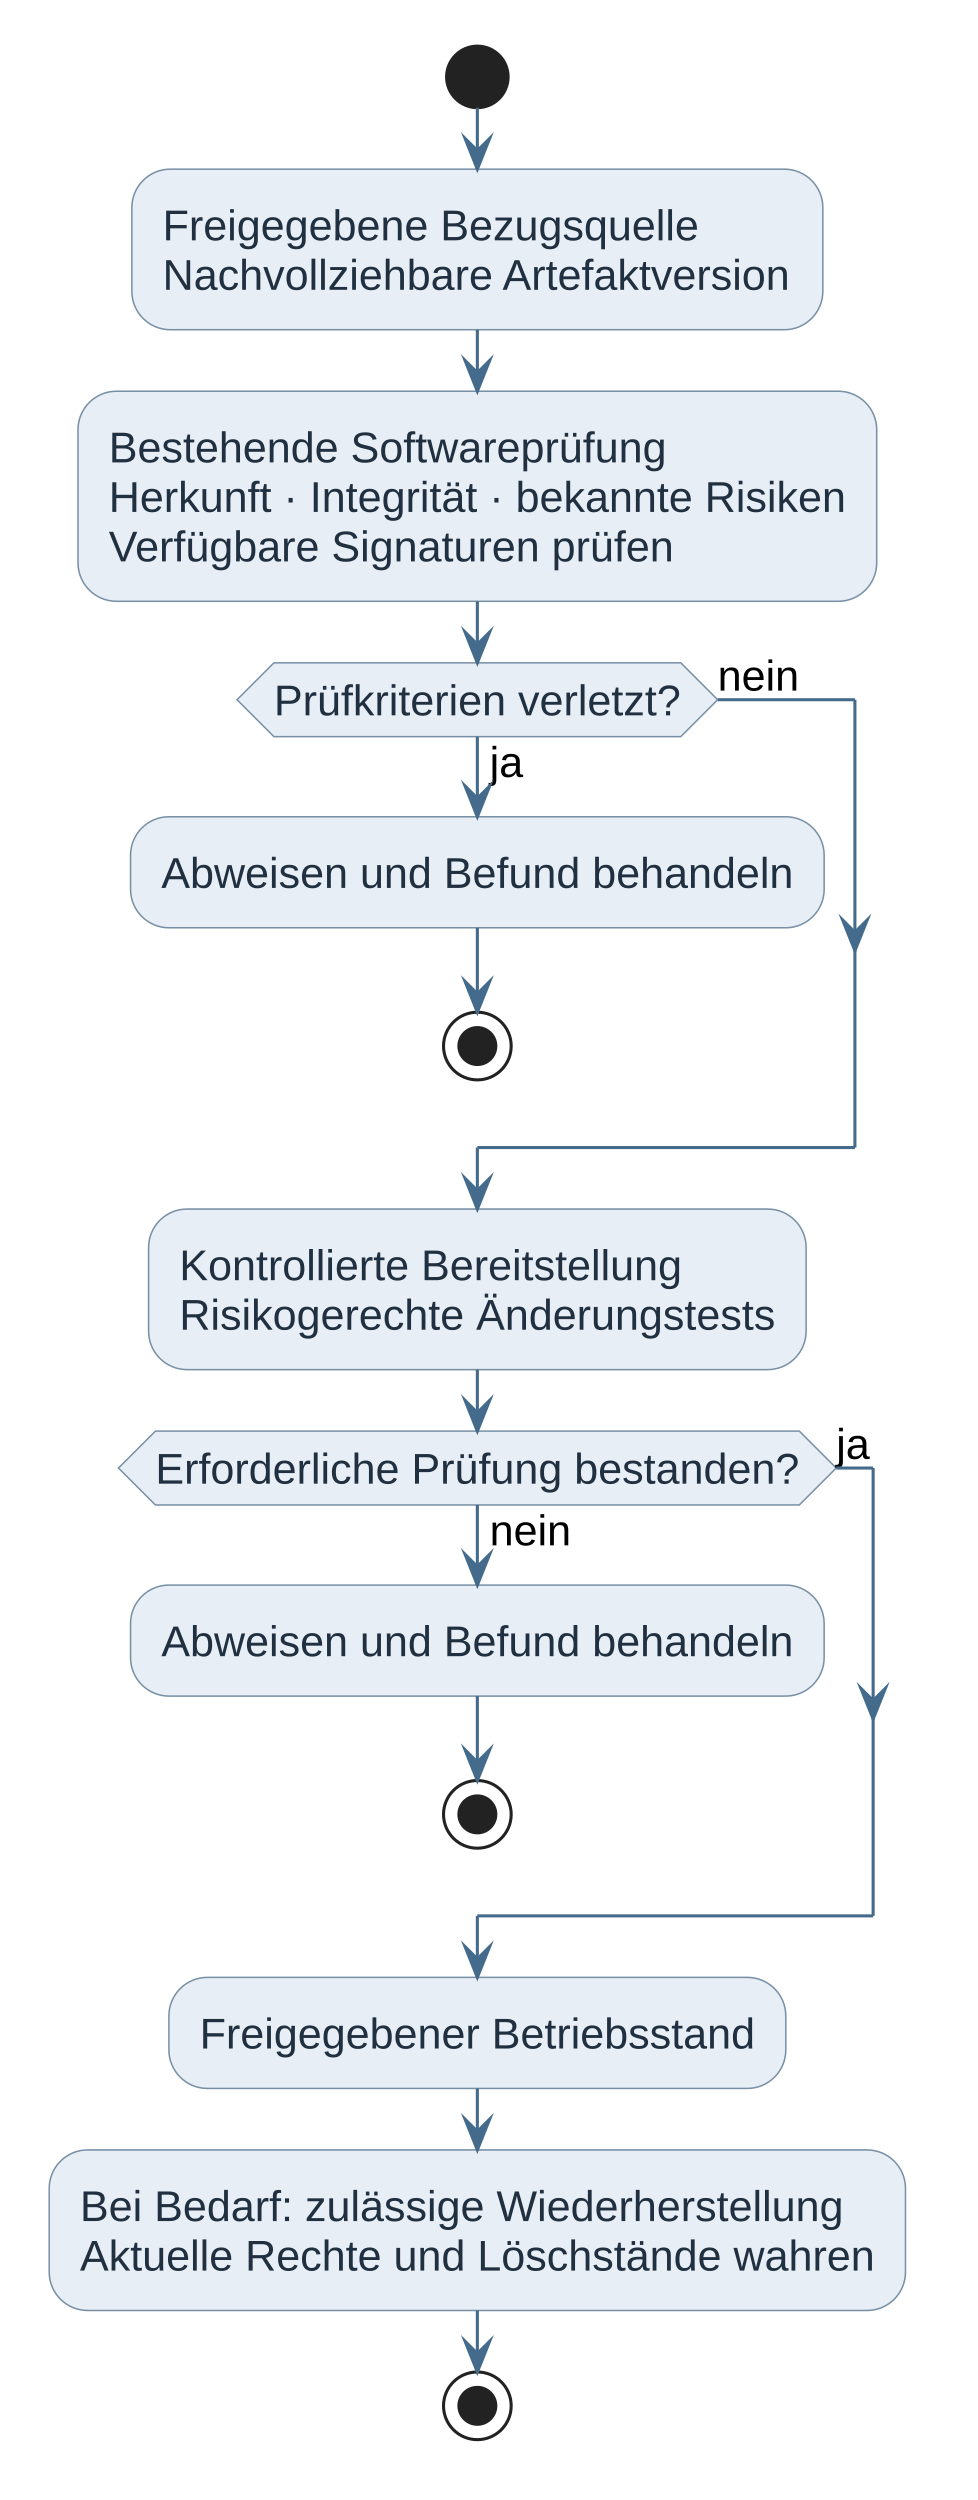
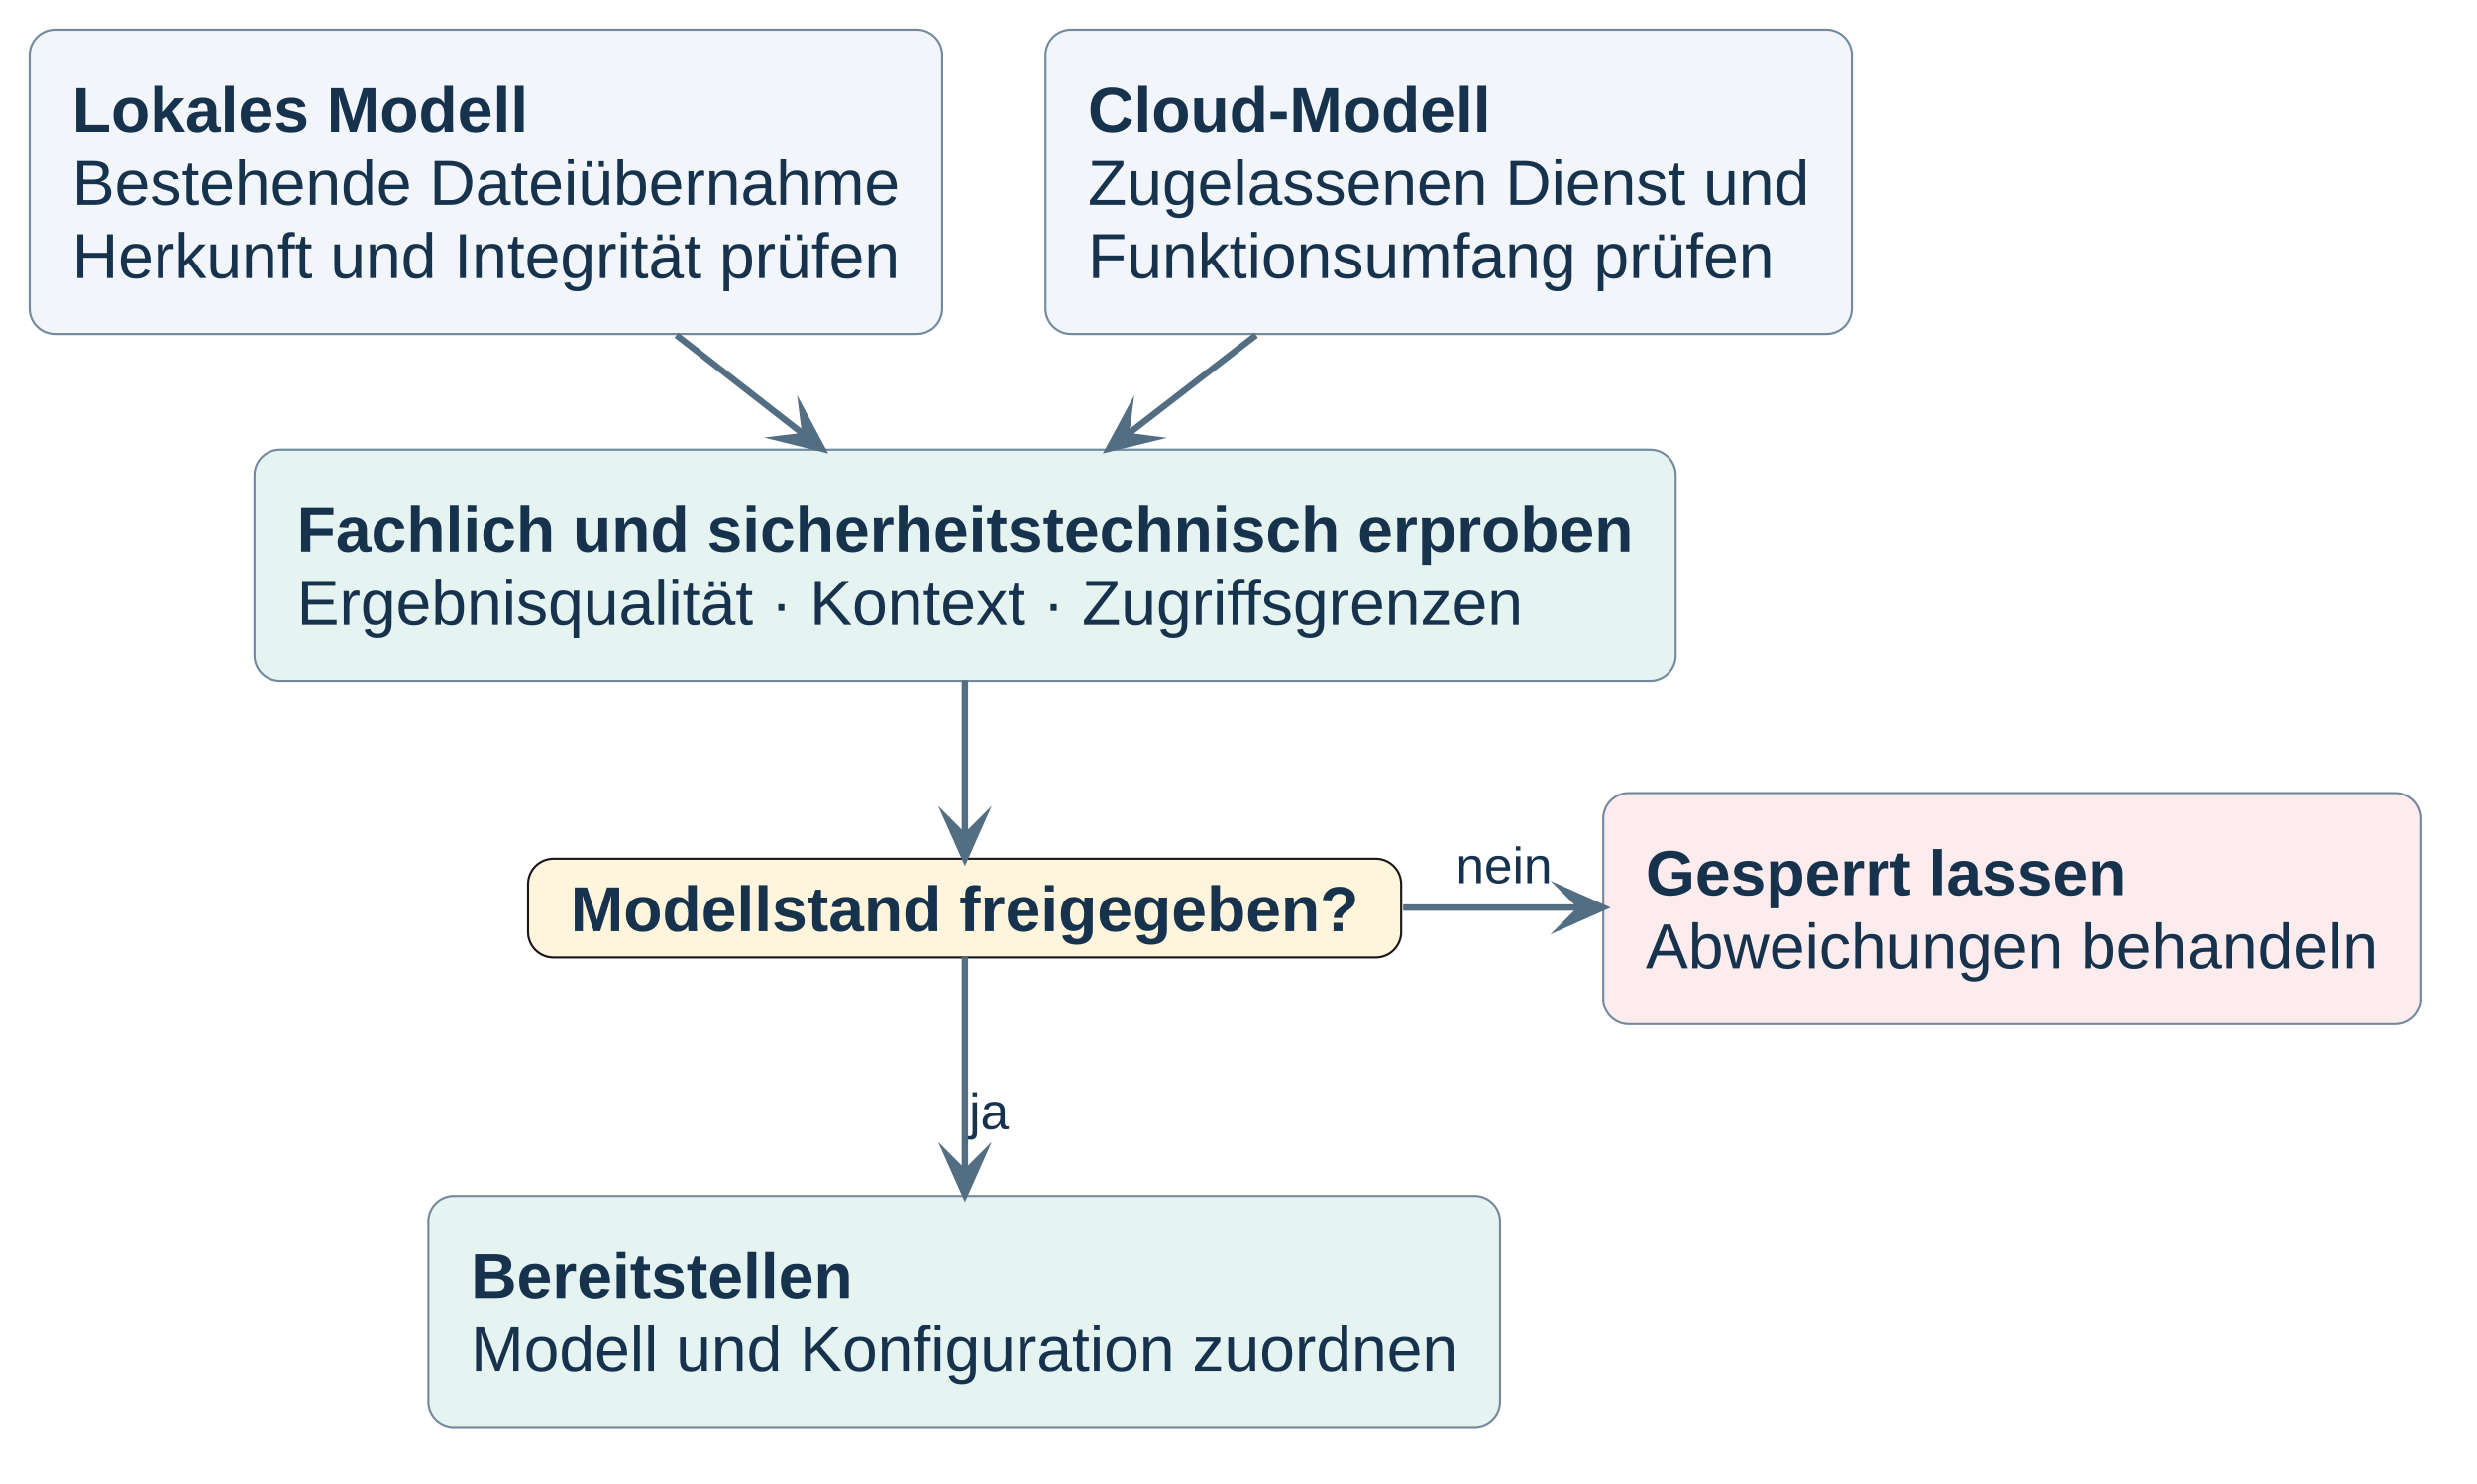
- <svg xmlns="http://www.w3.org/2000/svg" contentStyleType="text/css" data-diagram-type="ACTIVITY" height="1524.375px" preserveAspectRatio="none" style="width:596px;height:1524px;background:#FFFFFF;" version="1.1" viewBox="0 0 596 1524" width="596.25px" zoomAndPan="magnify">
+ <svg xmlns="http://www.w3.org/2000/svg" contentStyleType="text/css" data-diagram-type="DESCRIPTION" height="656.25px" preserveAspectRatio="none" style="width:1095px;height:656px;background:#FFFFFF;" version="1.1" viewBox="0 0 1095 656" width="1095px" zoomAndPan="magnify">
  <defs />
  <g>
-     <ellipse cx="290.992" cy="46.875" fill="#222222" rx="18.75" ry="18.75" style="stroke:#222222;stroke-width:1.875;" />
-     <rect fill="#E8EEF5" height="97.87" rx="23.438" ry="23.438" style="stroke:#7890A5;stroke-width:0.938;" width="421.227" x="80.379" y="103.125" />
-     <text fill="#203040" font-family="Arial" font-size="26.25" lengthAdjust="spacing" textLength="326.907" x="99.129" y="146.497">Freigegebene Bezugsquelle</text>
-     <text fill="#203040" font-family="Arial" font-size="26.25" lengthAdjust="spacing" textLength="383.727" x="99.129" y="176.682">Nachvollziehbare Artefaktversion</text>
-     <rect fill="#E8EEF5" height="128.055" rx="23.438" ry="23.438" style="stroke:#7890A5;stroke-width:0.938;" width="486.877" x="47.553" y="238.495" />
-     <text fill="#203040" font-family="Arial" font-size="26.25" lengthAdjust="spacing" textLength="340.032" x="66.303" y="281.867">Bestehende Softwareprüfung</text>
-     <text fill="#203040" font-family="Arial" font-size="26.25" lengthAdjust="spacing" textLength="449.377" x="66.303" y="312.052">Herkunft · Integrität · bekannte Risiken</text>
-     <text fill="#203040" font-family="Arial" font-size="26.25" lengthAdjust="spacing" textLength="345.864" x="66.303" y="342.237">Verfügbare Signaturen prüfen</text>
-     <rect fill="#E8EEF5" height="67.685" rx="23.438" ry="23.438" style="stroke:#7890A5;stroke-width:0.938;" width="422.816" x="79.584" y="497.892" />
-     <text fill="#203040" font-family="Arial" font-size="26.25" lengthAdjust="spacing" textLength="385.316" x="98.334" y="541.264">Abweisen und Befund behandeln</text>
-     <ellipse cx="290.992" cy="637.672" fill="none" rx="20.625" ry="20.625" style="stroke:#222222;stroke-width:1.875;" />
-     <ellipse cx="290.992" cy="637.672" fill="#222222" rx="11.25" ry="11.25" style="stroke:#222222;stroke-width:1.875;" />
-     <polygon fill="#E8EEF5" points="166.99,404.05,414.994,404.05,437.494,426.55,414.994,449.05,166.99,449.05,144.49,426.55,166.99,404.05" style="stroke:#7890A5;stroke-width:0.938;stroke-linejoin:miter;stroke-miterlimit:10;" />
-     <text fill="#000000" font-family="Arial" font-size="26.25" lengthAdjust="spacing" textLength="20.431" x="298.492" y="473.672">ja</text>
-     <text fill="#203040" font-family="Arial" font-size="26.25" lengthAdjust="spacing" textLength="248.004" x="166.99" y="436.079">Prüfkriterien verletzt?</text>
-     <text fill="#000000" font-family="Arial" font-size="26.25" lengthAdjust="spacing" textLength="49.629" x="437.494" y="420.987">nein</text>
-     <rect fill="#E8EEF5" height="97.87" rx="23.438" ry="23.438" style="stroke:#7890A5;stroke-width:0.938;" width="400.822" x="90.581" y="737.047" />
-     <text fill="#203040" font-family="Arial" font-size="26.25" lengthAdjust="spacing" textLength="306.412" x="109.331" y="780.419">Kontrollierte Bereitstellung</text>
-     <text fill="#203040" font-family="Arial" font-size="26.25" lengthAdjust="spacing" textLength="363.322" x="109.331" y="810.604">Risikogerechte Änderungstests</text>
-     <rect fill="#E8EEF5" height="67.685" rx="23.438" ry="23.438" style="stroke:#7890A5;stroke-width:0.938;" width="422.816" x="79.584" y="966.26" />
-     <text fill="#203040" font-family="Arial" font-size="26.25" lengthAdjust="spacing" textLength="385.316" x="98.334" y="1009.632">Abweisen und Befund behandeln</text>
-     <ellipse cx="290.992" cy="1106.039" fill="none" rx="20.625" ry="20.625" style="stroke:#222222;stroke-width:1.875;" />
-     <ellipse cx="290.992" cy="1106.039" fill="#222222" rx="11.25" ry="11.25" style="stroke:#222222;stroke-width:1.875;" />
-     <polygon fill="#E8EEF5" points="94.719,872.417,487.265,872.417,509.765,894.917,487.265,917.417,94.719,917.417,72.219,894.917,94.719,872.417" style="stroke:#7890A5;stroke-width:0.938;stroke-linejoin:miter;stroke-miterlimit:10;" />
-     <text fill="#000000" font-family="Arial" font-size="26.25" lengthAdjust="spacing" textLength="49.629" x="298.492" y="942.039">nein</text>
-     <text fill="#203040" font-family="Arial" font-size="26.25" lengthAdjust="spacing" textLength="392.545" x="94.719" y="904.447">Erforderliche Prüfung bestanden?</text>
-     <text fill="#000000" font-family="Arial" font-size="26.25" lengthAdjust="spacing" textLength="20.431" x="509.765" y="889.354">ja</text>
-     <rect fill="#E8EEF5" height="67.685" rx="23.438" ry="23.438" style="stroke:#7890A5;stroke-width:0.938;" width="376.046" x="102.969" y="1205.414" />
-     <text fill="#203040" font-family="Arial" font-size="26.25" lengthAdjust="spacing" textLength="338.546" x="121.719" y="1248.787">Freigegebener Betriebsstand</text>
-     <rect fill="#E8EEF5" height="97.87" rx="23.438" ry="23.438" style="stroke:#7890A5;stroke-width:0.938;" width="521.984" x="30" y="1310.599" />
-     <text fill="#203040" font-family="Arial" font-size="26.25" lengthAdjust="spacing" textLength="465.45" x="48.75" y="1353.972">Bei Bedarf: zulässige Wiederherstellung</text>
-     <text fill="#203040" font-family="Arial" font-size="26.25" lengthAdjust="spacing" textLength="484.484" x="48.75" y="1384.157">Aktuelle Rechte und Löschstände wahren</text>
-     <ellipse cx="290.992" cy="1466.594" fill="none" rx="20.625" ry="20.625" style="stroke:#222222;stroke-width:1.875;" />
-     <ellipse cx="290.992" cy="1466.594" fill="#222222" rx="11.25" ry="11.25" style="stroke:#222222;stroke-width:1.875;" />
-     <line style="stroke:#446B8C;stroke-width:1.875;" x1="290.992" x2="290.992" y1="65.625" y2="103.125" />
-     <polygon fill="#446B8C" points="283.492,84.375,290.992,103.125,298.492,84.375,290.992,91.875" style="stroke:#446B8C;stroke-width:1.875;stroke-linejoin:miter;stroke-miterlimit:10;" />
-     <line style="stroke:#446B8C;stroke-width:1.875;" x1="290.992" x2="290.992" y1="200.995" y2="238.495" />
-     <polygon fill="#446B8C" points="283.492,219.745,290.992,238.495,298.492,219.745,290.992,227.245" style="stroke:#446B8C;stroke-width:1.875;stroke-linejoin:miter;stroke-miterlimit:10;" />
-     <line style="stroke:#446B8C;stroke-width:1.875;" x1="290.992" x2="290.992" y1="565.577" y2="617.047" />
-     <polygon fill="#446B8C" points="283.492,598.297,290.992,617.047,298.492,598.297,290.992,605.797" style="stroke:#446B8C;stroke-width:1.875;stroke-linejoin:miter;stroke-miterlimit:10;" />
-     <line style="stroke:#446B8C;stroke-width:1.875;" x1="290.992" x2="290.992" y1="449.05" y2="497.892" />
-     <polygon fill="#446B8C" points="283.492,479.142,290.992,497.892,298.492,479.142,290.992,486.642" style="stroke:#446B8C;stroke-width:1.875;stroke-linejoin:miter;stroke-miterlimit:10;" />
-     <line style="stroke:#446B8C;stroke-width:1.875;" x1="437.494" x2="521.15" y1="426.55" y2="426.55" />
-     <polygon fill="#446B8C" points="513.65,560.797,521.15,579.547,528.65,560.797,521.15,568.297" style="stroke:#446B8C;stroke-width:1.875;stroke-linejoin:miter;stroke-miterlimit:10;" />
-     <line style="stroke:#446B8C;stroke-width:1.875;" x1="521.15" x2="521.15" y1="426.55" y2="699.547" />
-     <line style="stroke:#446B8C;stroke-width:1.875;" x1="521.15" x2="290.992" y1="699.547" y2="699.547" />
-     <line style="stroke:#446B8C;stroke-width:1.875;" x1="290.992" x2="290.992" y1="699.547" y2="737.047" />
-     <polygon fill="#446B8C" points="283.492,718.297,290.992,737.047,298.492,718.297,290.992,725.797" style="stroke:#446B8C;stroke-width:1.875;stroke-linejoin:miter;stroke-miterlimit:10;" />
-     <line style="stroke:#446B8C;stroke-width:1.875;" x1="290.992" x2="290.992" y1="366.55" y2="404.05" />
-     <polygon fill="#446B8C" points="283.492,385.3,290.992,404.05,298.492,385.3,290.992,392.8" style="stroke:#446B8C;stroke-width:1.875;stroke-linejoin:miter;stroke-miterlimit:10;" />
-     <line style="stroke:#446B8C;stroke-width:1.875;" x1="290.992" x2="290.992" y1="1033.944" y2="1085.414" />
-     <polygon fill="#446B8C" points="283.492,1066.664,290.992,1085.414,298.492,1066.664,290.992,1074.164" style="stroke:#446B8C;stroke-width:1.875;stroke-linejoin:miter;stroke-miterlimit:10;" />
-     <line style="stroke:#446B8C;stroke-width:1.875;" x1="290.992" x2="290.992" y1="917.417" y2="966.26" />
-     <polygon fill="#446B8C" points="283.492,947.51,290.992,966.26,298.492,947.51,290.992,955.01" style="stroke:#446B8C;stroke-width:1.875;stroke-linejoin:miter;stroke-miterlimit:10;" />
-     <line style="stroke:#446B8C;stroke-width:1.875;" x1="509.765" x2="532.265" y1="894.917" y2="894.917" />
-     <polygon fill="#446B8C" points="524.765,1029.164,532.265,1047.914,539.765,1029.164,532.265,1036.664" style="stroke:#446B8C;stroke-width:1.875;stroke-linejoin:miter;stroke-miterlimit:10;" />
-     <line style="stroke:#446B8C;stroke-width:1.875;" x1="532.265" x2="532.265" y1="894.917" y2="1167.914" />
-     <line style="stroke:#446B8C;stroke-width:1.875;" x1="532.265" x2="290.992" y1="1167.914" y2="1167.914" />
-     <line style="stroke:#446B8C;stroke-width:1.875;" x1="290.992" x2="290.992" y1="1167.914" y2="1205.414" />
-     <polygon fill="#446B8C" points="283.492,1186.664,290.992,1205.414,298.492,1186.664,290.992,1194.164" style="stroke:#446B8C;stroke-width:1.875;stroke-linejoin:miter;stroke-miterlimit:10;" />
-     <line style="stroke:#446B8C;stroke-width:1.875;" x1="290.992" x2="290.992" y1="834.917" y2="872.417" />
-     <polygon fill="#446B8C" points="283.492,853.667,290.992,872.417,298.492,853.667,290.992,861.167" style="stroke:#446B8C;stroke-width:1.875;stroke-linejoin:miter;stroke-miterlimit:10;" />
-     <line style="stroke:#446B8C;stroke-width:1.875;" x1="290.992" x2="290.992" y1="1273.099" y2="1310.599" />
-     <polygon fill="#446B8C" points="283.492,1291.849,290.992,1310.599,298.492,1291.849,290.992,1299.349" style="stroke:#446B8C;stroke-width:1.875;stroke-linejoin:miter;stroke-miterlimit:10;" />
-     <line style="stroke:#446B8C;stroke-width:1.875;" x1="290.992" x2="290.992" y1="1408.469" y2="1445.969" />
-     <polygon fill="#446B8C" points="283.492,1427.219,290.992,1445.969,298.492,1427.219,290.992,1434.719" style="stroke:#446B8C;stroke-width:1.875;stroke-linejoin:miter;stroke-miterlimit:10;" />
+     <g class="entity" data-qualified-name="lokal" data-source-line="21" id="ent0001">
+       <rect fill="#F2F6FA" height="134.523" rx="11.25" ry="11.25" style="stroke:#738A9E;stroke-width:0.938;" width="403.386" x="13.125" y="13.125" />
+       <text fill="#17324D" font-family="Arial" font-size="28.125" font-weight="700" lengthAdjust="spacing" textLength="201.613" x="31.875" y="58.256">Lokales Modell</text>
+       <text fill="#17324D" font-family="Arial" font-size="28.125" lengthAdjust="spacing" textLength="365.886" x="31.875" y="90.597">Bestehende Dateiübernahme</text>
+       <text fill="#17324D" font-family="Arial" font-size="28.125" lengthAdjust="spacing" textLength="365.845" x="31.875" y="122.938">Herkunft und Integrität prüfen</text>
+     </g>
+     <g class="entity" data-qualified-name="cloud" data-source-line="22" id="ent0002">
+       <rect fill="#F2F6FA" height="134.523" rx="11.25" ry="11.25" style="stroke:#738A9E;stroke-width:0.938;" width="356.461" x="462.188" y="13.125" />
+       <text fill="#17324D" font-family="Arial" font-size="28.125" font-weight="700" lengthAdjust="spacing" textLength="178.088" x="480.938" y="58.256">Cloud-Modell</text>
+       <text fill="#17324D" font-family="Arial" font-size="28.125" lengthAdjust="spacing" textLength="318.961" x="480.938" y="90.597">Zugelassenen Dienst und</text>
+       <text fill="#17324D" font-family="Arial" font-size="28.125" lengthAdjust="spacing" textLength="303.305" x="480.938" y="122.938">Funktionsumfang prüfen</text>
+     </g>
+     <g class="entity" data-qualified-name="test" data-source-line="23" id="ent0003">
+       <rect fill="#E5F3F1" height="102.182" rx="11.25" ry="11.25" style="stroke:#738A9E;stroke-width:0.938;" width="628.262" x="112.5" y="198.75" />
+       <text fill="#17324D" font-family="Arial" font-size="28.125" font-weight="700" lengthAdjust="spacing" textLength="590.762" x="131.25" y="243.881">Fachlich und sicherheitstechnisch erproben</text>
+       <text fill="#17324D" font-family="Arial" font-size="28.125" lengthAdjust="spacing" textLength="542.464" x="131.25" y="276.222">Ergebnisqualität · Kontext · Zugriffsgrenzen</text>
+     </g>
+     <g class="entity" data-qualified-name="freigabe" data-source-line="24" id="ent0004">
+       <rect fill="#FFF4DC" height="43.591" rx="11.25" ry="11.25" style="stroke:#181818;stroke-width:0.938;" width="385.973" x="233.438" y="379.688" />
+       <text fill="#17324D" font-family="Arial" font-size="28.125" font-weight="700" lengthAdjust="spacing" textLength="348.473" x="252.188" y="411.693">Modellstand freigegeben?</text>
+     </g>
+     <g class="entity" data-qualified-name="betrieb" data-source-line="25" id="ent0005">
+       <rect fill="#E5F3F1" height="102.182" rx="11.25" ry="11.25" style="stroke:#738A9E;stroke-width:0.938;" width="473.74" x="189.375" y="528.75" />
+       <text fill="#17324D" font-family="Arial" font-size="28.125" font-weight="700" lengthAdjust="spacing" textLength="168.819" x="208.125" y="573.881">Bereitstellen</text>
+       <text fill="#17324D" font-family="Arial" font-size="28.125" lengthAdjust="spacing" textLength="436.24" x="208.125" y="606.222">Modell und Konfiguration zuordnen</text>
+     </g>
+     <g class="entity" data-qualified-name="sperre" data-source-line="26" id="ent0006">
+       <rect fill="#FCECEE" height="102.182" rx="11.25" ry="11.25" style="stroke:#738A9E;stroke-width:0.938;" width="361.212" x="708.75" y="350.625" />
+       <text fill="#17324D" font-family="Arial" font-size="28.125" font-weight="700" lengthAdjust="spacing" textLength="212.613" x="727.5" y="395.756">Gesperrt lassen</text>
+       <text fill="#17324D" font-family="Arial" font-size="28.125" lengthAdjust="spacing" textLength="323.712" x="727.5" y="428.097">Abweichungen behandeln</text>
+     </g>
+     <g class="link" data-entity-1="ent0001" data-entity-2="ent0003" data-link-type="dependency" data-source-line="27" id="lnk7">
+       <path d="M299.044,148.181 C320.494,164.906 335.802,176.829 356.014,192.561" fill="none" id="lokal-to-test" style="stroke:#536D82;stroke-width:2.812;" />
+       <polygon fill="#536D82" points="363.413,198.319,354.702,182.036,356.014,192.561,345.489,193.873,363.413,198.319" style="stroke:#536D82;stroke-width:2.812;stroke-linejoin:miter;stroke-miterlimit:10;" />
+     </g>
+     <g class="link" data-entity-1="ent0002" data-entity-2="ent0003" data-link-type="dependency" data-source-line="28" id="lnk8">
+       <path d="M555.225,148.181 C533.569,164.906 518.078,176.859 497.696,192.59" fill="none" id="cloud-to-test" style="stroke:#536D82;stroke-width:2.812;" />
+       <polygon fill="#536D82" points="490.275,198.319,508.216,193.945,497.696,192.59,499.051,182.071,490.275,198.319" style="stroke:#536D82;stroke-width:2.812;stroke-linejoin:miter;stroke-miterlimit:10;" />
+     </g>
+     <g class="link" data-entity-1="ent0003" data-entity-2="ent0004" data-link-type="dependency" data-source-line="29" id="lnk9">
+       <path d="M426.562,300.581 C426.562,327.506 426.562,349.988 426.562,370.106" fill="none" id="test-to-freigabe" style="stroke:#536D82;stroke-width:2.812;" />
+       <polygon fill="#536D82" points="426.562,379.481,434.062,362.606,426.562,370.106,419.062,362.606,426.562,379.481" style="stroke:#536D82;stroke-width:2.812;stroke-linejoin:miter;stroke-miterlimit:10;" />
+     </g>
+     <g class="link" data-entity-1="ent0004" data-entity-2="ent0005" data-link-type="dependency" data-source-line="30" id="lnk10">
+       <path d="M426.562,423.131 C426.562,448.538 426.562,483.881 426.562,518.663" fill="none" id="freigabe-to-betrieb" style="stroke:#536D82;stroke-width:2.812;" />
+       <polygon fill="#536D82" points="426.562,528.038,434.062,511.163,426.562,518.663,419.062,511.163,426.562,528.038" style="stroke:#536D82;stroke-width:2.812;stroke-linejoin:miter;stroke-miterlimit:10;" />
+       <text fill="#17324D" font-family="Arial" font-size="22.5" lengthAdjust="spacing" textLength="17.512" x="428.438" y="499.23">ja</text>
+     </g>
+     <g class="link" data-entity-1="ent0004" data-entity-2="ent0006" data-link-type="dependency" data-source-line="31" id="lnk11">
+       <path d="M620.288,401.25 C649.538,401.25 670.237,401.25 699.206,401.25" fill="none" id="freigabe-to-sperre" style="stroke:#536D82;stroke-width:2.812;" />
+       <polygon fill="#536D82" points="708.581,401.25,691.706,393.75,699.206,401.25,691.706,408.75,708.581,401.25" style="stroke:#536D82;stroke-width:2.812;stroke-linejoin:miter;stroke-miterlimit:10;" />
+       <text fill="#17324D" font-family="Arial" font-size="22.5" lengthAdjust="spacing" textLength="42.539" x="643.594" y="390.48">nein</text>
+     </g>
  </g>
</svg>
